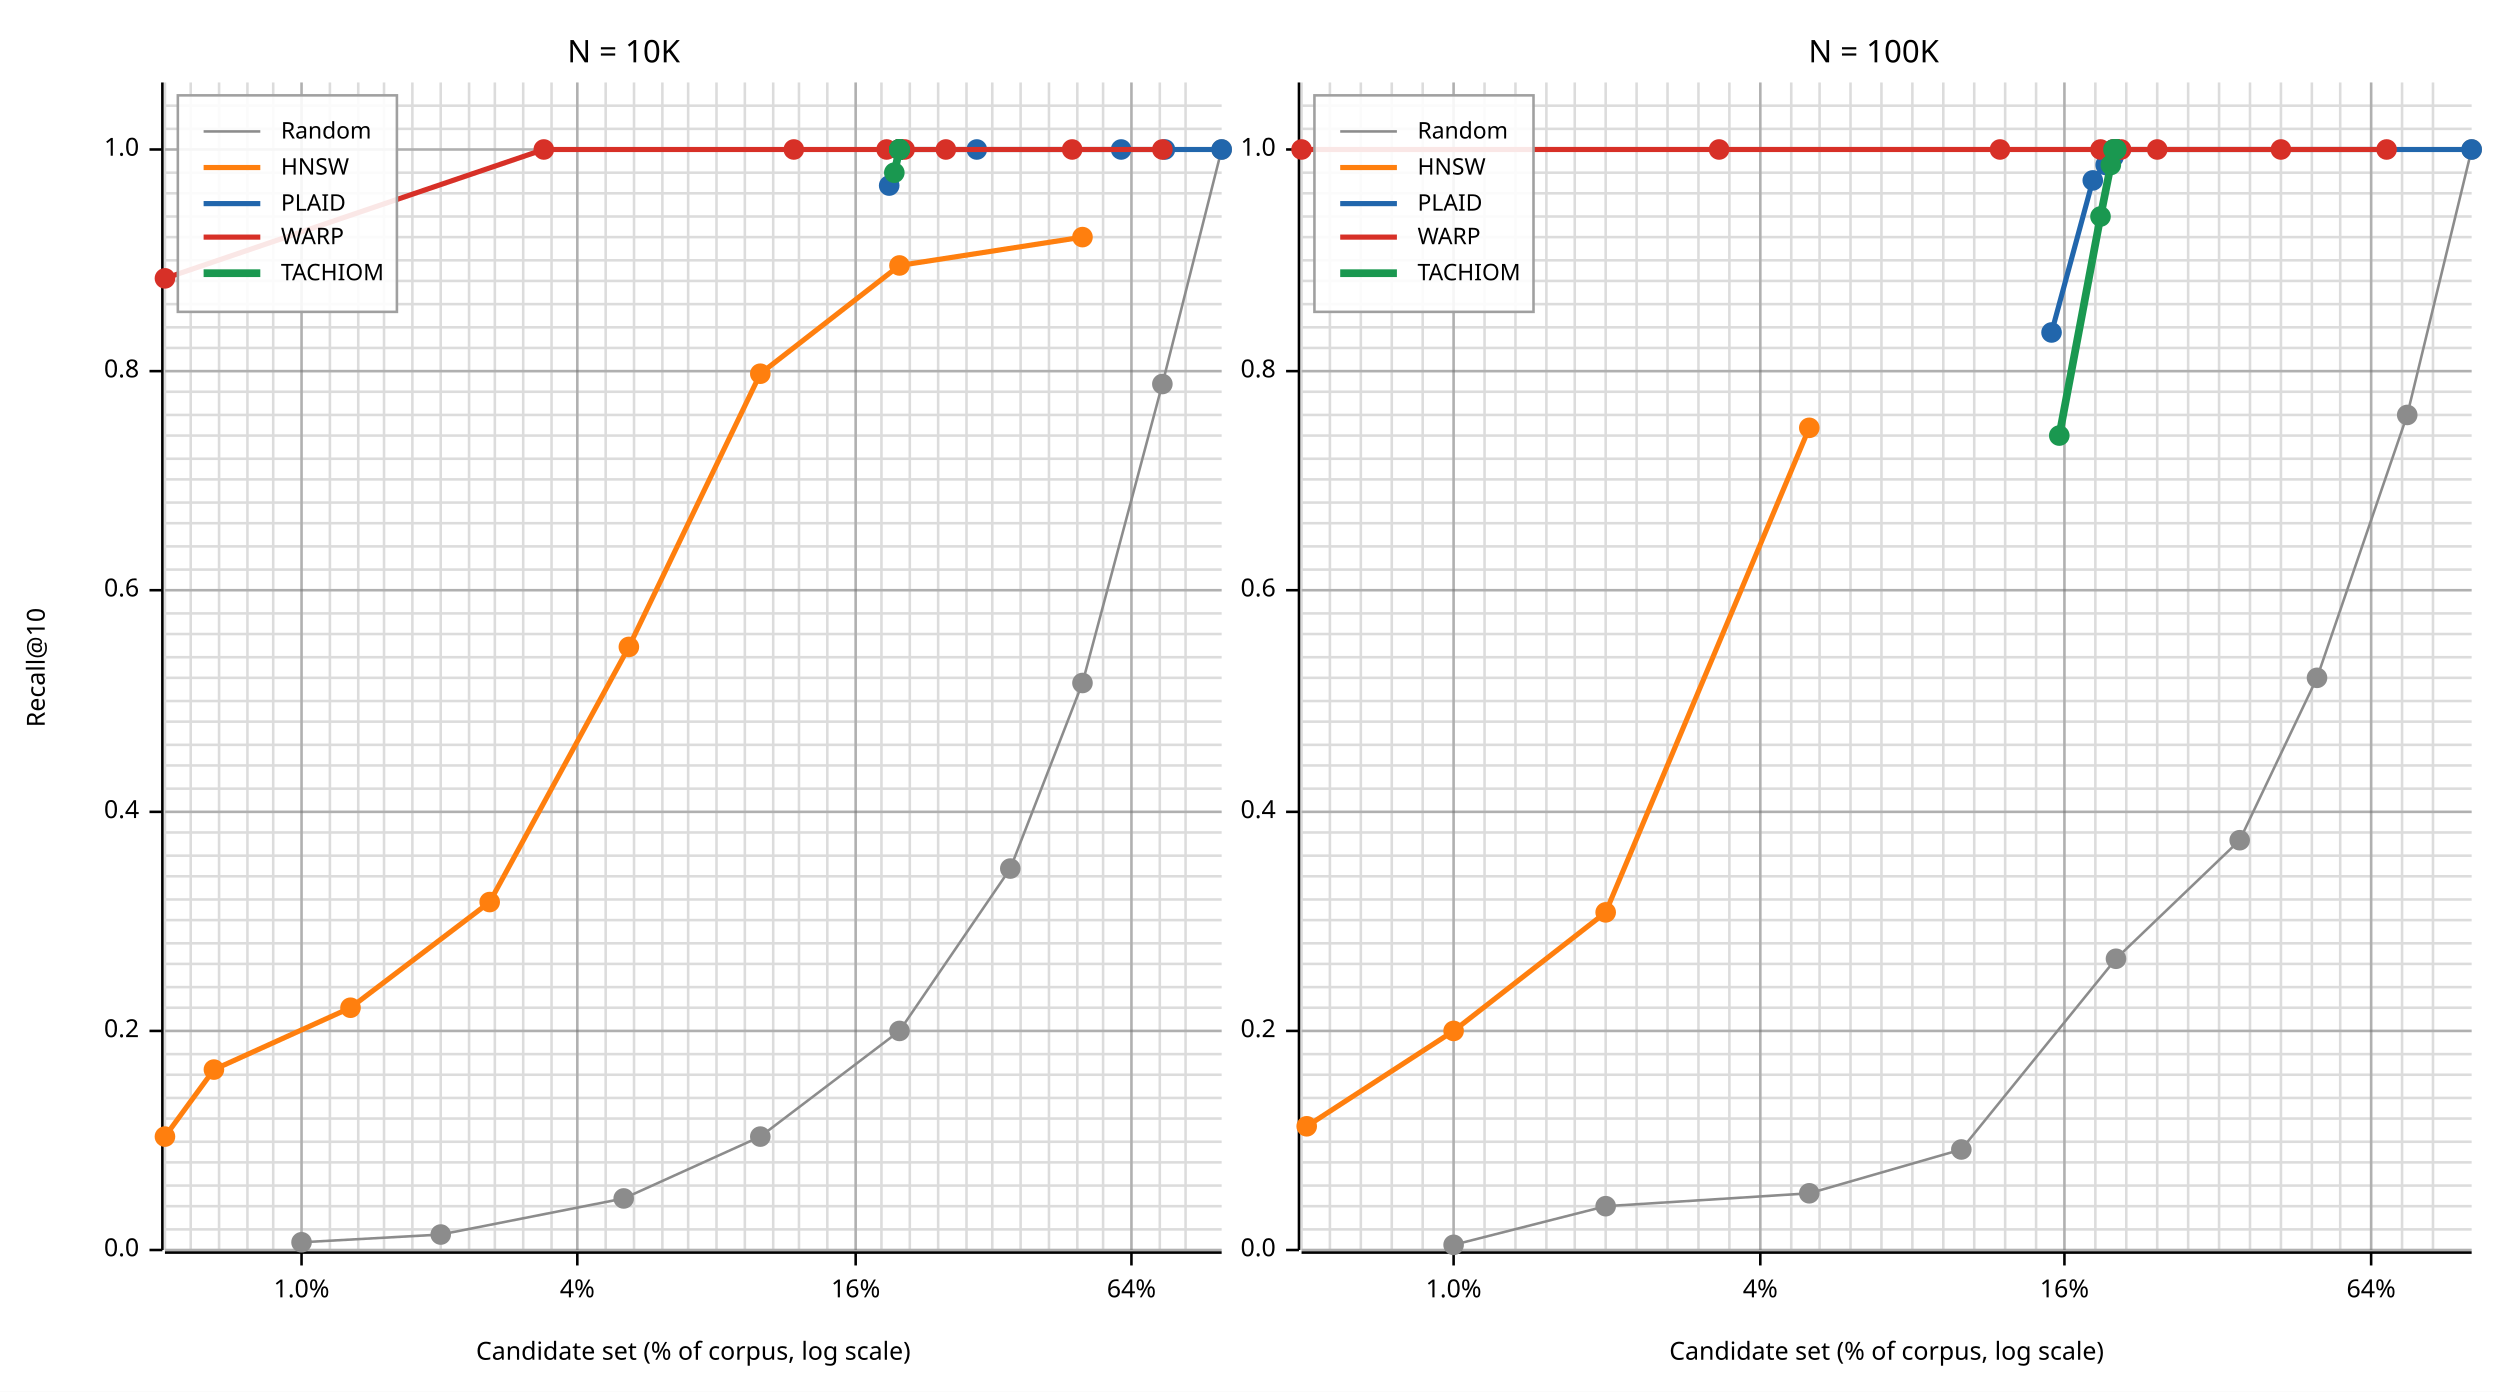
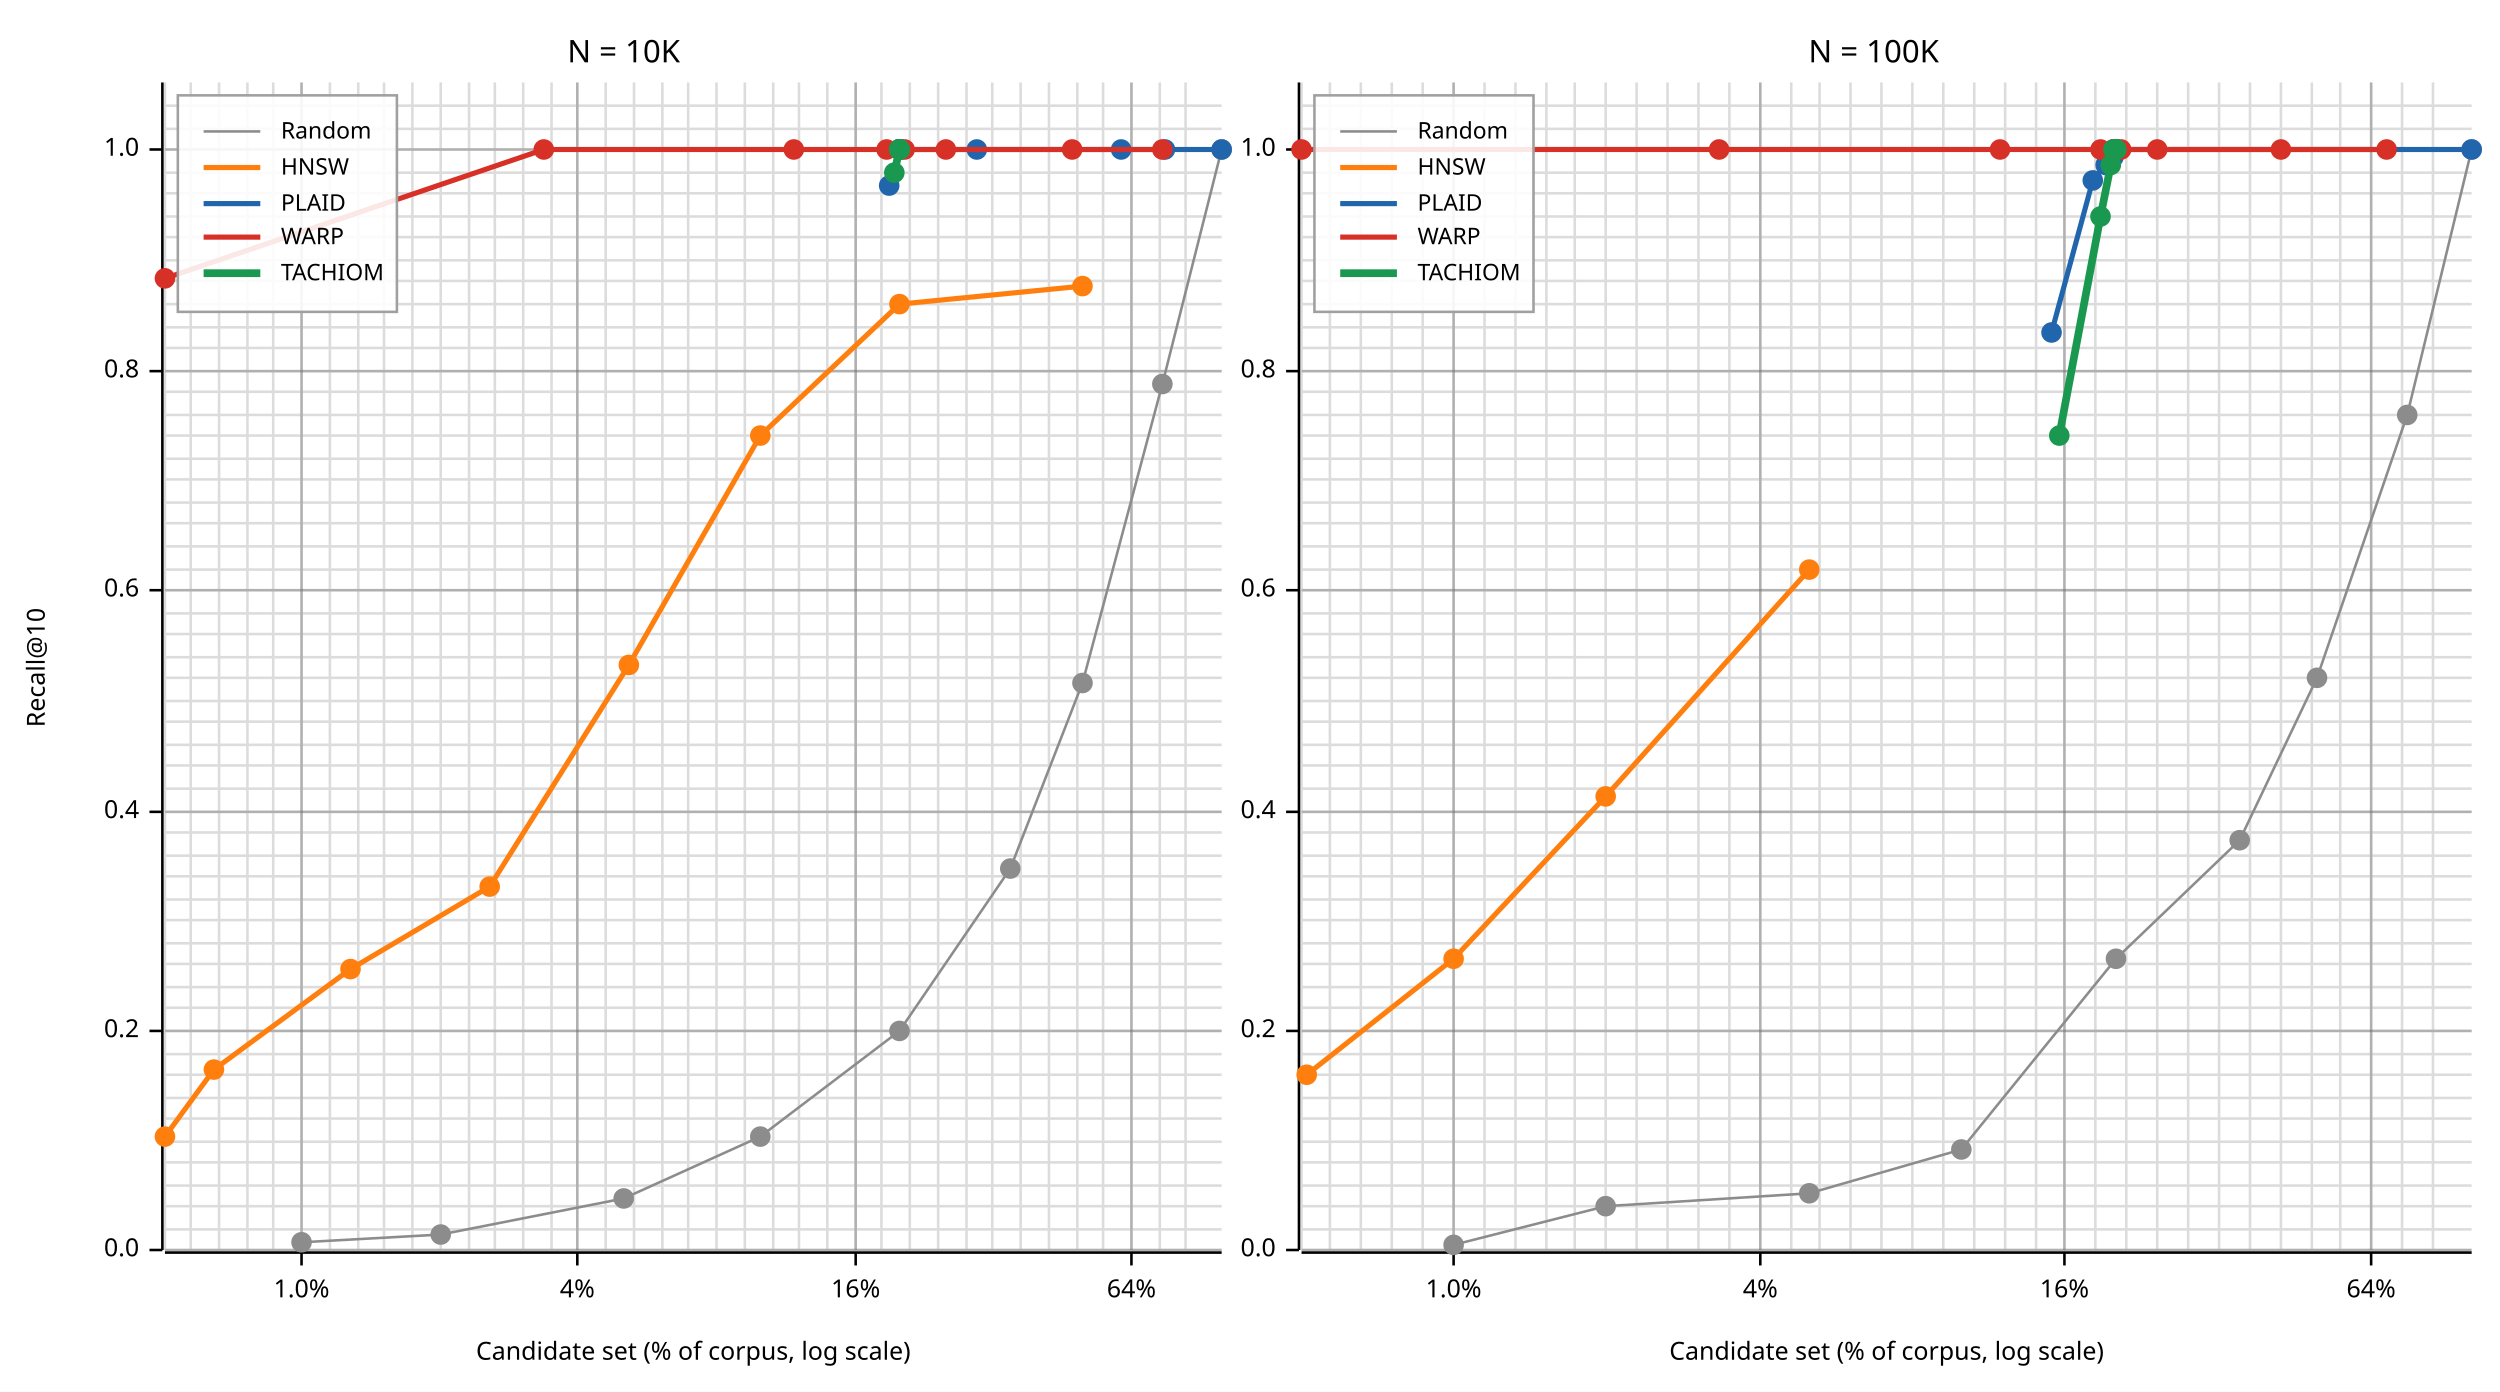
<svg xmlns="http://www.w3.org/2000/svg" width="970" height="540" viewBox="0 0 970 540">
  <rect x="0" y="0" width="970" height="540" opacity="1" fill="#FFFFFF" stroke="none" />
  <text x="242" y="15" dy="0.76em" text-anchor="middle" font-family="sans-serif" font-size="12.097" opacity="1" fill="#000000">
N = 10K
</text>
  <line opacity="1" stroke="#DCDCDC" stroke-width="1" x1="64" y1="485" x2="64" y2="32" />
  <line opacity="1" stroke="#DCDCDC" stroke-width="1" x1="74" y1="485" x2="74" y2="32" />
  <line opacity="1" stroke="#DCDCDC" stroke-width="1" x1="85" y1="485" x2="85" y2="32" />
  <line opacity="1" stroke="#DCDCDC" stroke-width="1" x1="96" y1="485" x2="96" y2="32" />
  <line opacity="1" stroke="#DCDCDC" stroke-width="1" x1="106" y1="485" x2="106" y2="32" />
  <line opacity="1" stroke="#DCDCDC" stroke-width="1" x1="117" y1="485" x2="117" y2="32" />
  <line opacity="1" stroke="#DCDCDC" stroke-width="1" x1="128" y1="485" x2="128" y2="32" />
  <line opacity="1" stroke="#DCDCDC" stroke-width="1" x1="139" y1="485" x2="139" y2="32" />
  <line opacity="1" stroke="#DCDCDC" stroke-width="1" x1="149" y1="485" x2="149" y2="32" />
  <line opacity="1" stroke="#DCDCDC" stroke-width="1" x1="160" y1="485" x2="160" y2="32" />
  <line opacity="1" stroke="#DCDCDC" stroke-width="1" x1="171" y1="485" x2="171" y2="32" />
  <line opacity="1" stroke="#DCDCDC" stroke-width="1" x1="182" y1="485" x2="182" y2="32" />
  <line opacity="1" stroke="#DCDCDC" stroke-width="1" x1="192" y1="485" x2="192" y2="32" />
  <line opacity="1" stroke="#DCDCDC" stroke-width="1" x1="203" y1="485" x2="203" y2="32" />
  <line opacity="1" stroke="#DCDCDC" stroke-width="1" x1="214" y1="485" x2="214" y2="32" />
  <line opacity="1" stroke="#DCDCDC" stroke-width="1" x1="224" y1="485" x2="224" y2="32" />
  <line opacity="1" stroke="#DCDCDC" stroke-width="1" x1="235" y1="485" x2="235" y2="32" />
  <line opacity="1" stroke="#DCDCDC" stroke-width="1" x1="246" y1="485" x2="246" y2="32" />
  <line opacity="1" stroke="#DCDCDC" stroke-width="1" x1="257" y1="485" x2="257" y2="32" />
  <line opacity="1" stroke="#DCDCDC" stroke-width="1" x1="267" y1="485" x2="267" y2="32" />
  <line opacity="1" stroke="#DCDCDC" stroke-width="1" x1="278" y1="485" x2="278" y2="32" />
  <line opacity="1" stroke="#DCDCDC" stroke-width="1" x1="289" y1="485" x2="289" y2="32" />
  <line opacity="1" stroke="#DCDCDC" stroke-width="1" x1="300" y1="485" x2="300" y2="32" />
  <line opacity="1" stroke="#DCDCDC" stroke-width="1" x1="310" y1="485" x2="310" y2="32" />
  <line opacity="1" stroke="#DCDCDC" stroke-width="1" x1="321" y1="485" x2="321" y2="32" />
  <line opacity="1" stroke="#DCDCDC" stroke-width="1" x1="332" y1="485" x2="332" y2="32" />
  <line opacity="1" stroke="#DCDCDC" stroke-width="1" x1="342" y1="485" x2="342" y2="32" />
  <line opacity="1" stroke="#DCDCDC" stroke-width="1" x1="353" y1="485" x2="353" y2="32" />
  <line opacity="1" stroke="#DCDCDC" stroke-width="1" x1="364" y1="485" x2="364" y2="32" />
  <line opacity="1" stroke="#DCDCDC" stroke-width="1" x1="375" y1="485" x2="375" y2="32" />
  <line opacity="1" stroke="#DCDCDC" stroke-width="1" x1="385" y1="485" x2="385" y2="32" />
  <line opacity="1" stroke="#DCDCDC" stroke-width="1" x1="396" y1="485" x2="396" y2="32" />
  <line opacity="1" stroke="#DCDCDC" stroke-width="1" x1="407" y1="485" x2="407" y2="32" />
  <line opacity="1" stroke="#DCDCDC" stroke-width="1" x1="418" y1="485" x2="418" y2="32" />
  <line opacity="1" stroke="#DCDCDC" stroke-width="1" x1="428" y1="485" x2="428" y2="32" />
  <line opacity="1" stroke="#DCDCDC" stroke-width="1" x1="439" y1="485" x2="439" y2="32" />
  <line opacity="1" stroke="#DCDCDC" stroke-width="1" x1="450" y1="485" x2="450" y2="32" />
  <line opacity="1" stroke="#DCDCDC" stroke-width="1" x1="460" y1="485" x2="460" y2="32" />
  <line opacity="1" stroke="#DCDCDC" stroke-width="1" x1="64" y1="485" x2="474" y2="485" />
  <line opacity="1" stroke="#DCDCDC" stroke-width="1" x1="64" y1="477" x2="474" y2="477" />
  <line opacity="1" stroke="#DCDCDC" stroke-width="1" x1="64" y1="468" x2="474" y2="468" />
  <line opacity="1" stroke="#DCDCDC" stroke-width="1" x1="64" y1="460" x2="474" y2="460" />
  <line opacity="1" stroke="#DCDCDC" stroke-width="1" x1="64" y1="451" x2="474" y2="451" />
  <line opacity="1" stroke="#DCDCDC" stroke-width="1" x1="64" y1="443" x2="474" y2="443" />
  <line opacity="1" stroke="#DCDCDC" stroke-width="1" x1="64" y1="434" x2="474" y2="434" />
  <line opacity="1" stroke="#DCDCDC" stroke-width="1" x1="64" y1="426" x2="474" y2="426" />
  <line opacity="1" stroke="#DCDCDC" stroke-width="1" x1="64" y1="417" x2="474" y2="417" />
  <line opacity="1" stroke="#DCDCDC" stroke-width="1" x1="64" y1="409" x2="474" y2="409" />
  <line opacity="1" stroke="#DCDCDC" stroke-width="1" x1="64" y1="400" x2="474" y2="400" />
  <line opacity="1" stroke="#DCDCDC" stroke-width="1" x1="64" y1="391" x2="474" y2="391" />
  <line opacity="1" stroke="#DCDCDC" stroke-width="1" x1="64" y1="383" x2="474" y2="383" />
  <line opacity="1" stroke="#DCDCDC" stroke-width="1" x1="64" y1="374" x2="474" y2="374" />
  <line opacity="1" stroke="#DCDCDC" stroke-width="1" x1="64" y1="366" x2="474" y2="366" />
  <line opacity="1" stroke="#DCDCDC" stroke-width="1" x1="64" y1="357" x2="474" y2="357" />
  <line opacity="1" stroke="#DCDCDC" stroke-width="1" x1="64" y1="349" x2="474" y2="349" />
  <line opacity="1" stroke="#DCDCDC" stroke-width="1" x1="64" y1="340" x2="474" y2="340" />
  <line opacity="1" stroke="#DCDCDC" stroke-width="1" x1="64" y1="332" x2="474" y2="332" />
  <line opacity="1" stroke="#DCDCDC" stroke-width="1" x1="64" y1="323" x2="474" y2="323" />
  <line opacity="1" stroke="#DCDCDC" stroke-width="1" x1="64" y1="315" x2="474" y2="315" />
  <line opacity="1" stroke="#DCDCDC" stroke-width="1" x1="64" y1="306" x2="474" y2="306" />
  <line opacity="1" stroke="#DCDCDC" stroke-width="1" x1="64" y1="297" x2="474" y2="297" />
  <line opacity="1" stroke="#DCDCDC" stroke-width="1" x1="64" y1="289" x2="474" y2="289" />
  <line opacity="1" stroke="#DCDCDC" stroke-width="1" x1="64" y1="280" x2="474" y2="280" />
  <line opacity="1" stroke="#DCDCDC" stroke-width="1" x1="64" y1="272" x2="474" y2="272" />
  <line opacity="1" stroke="#DCDCDC" stroke-width="1" x1="64" y1="263" x2="474" y2="263" />
  <line opacity="1" stroke="#DCDCDC" stroke-width="1" x1="64" y1="255" x2="474" y2="255" />
  <line opacity="1" stroke="#DCDCDC" stroke-width="1" x1="64" y1="246" x2="474" y2="246" />
  <line opacity="1" stroke="#DCDCDC" stroke-width="1" x1="64" y1="238" x2="474" y2="238" />
  <line opacity="1" stroke="#DCDCDC" stroke-width="1" x1="64" y1="229" x2="474" y2="229" />
  <line opacity="1" stroke="#DCDCDC" stroke-width="1" x1="64" y1="221" x2="474" y2="221" />
  <line opacity="1" stroke="#DCDCDC" stroke-width="1" x1="64" y1="212" x2="474" y2="212" />
  <line opacity="1" stroke="#DCDCDC" stroke-width="1" x1="64" y1="203" x2="474" y2="203" />
  <line opacity="1" stroke="#DCDCDC" stroke-width="1" x1="64" y1="195" x2="474" y2="195" />
  <line opacity="1" stroke="#DCDCDC" stroke-width="1" x1="64" y1="186" x2="474" y2="186" />
  <line opacity="1" stroke="#DCDCDC" stroke-width="1" x1="64" y1="178" x2="474" y2="178" />
  <line opacity="1" stroke="#DCDCDC" stroke-width="1" x1="64" y1="169" x2="474" y2="169" />
  <line opacity="1" stroke="#DCDCDC" stroke-width="1" x1="64" y1="161" x2="474" y2="161" />
  <line opacity="1" stroke="#DCDCDC" stroke-width="1" x1="64" y1="152" x2="474" y2="152" />
  <line opacity="1" stroke="#DCDCDC" stroke-width="1" x1="64" y1="144" x2="474" y2="144" />
  <line opacity="1" stroke="#DCDCDC" stroke-width="1" x1="64" y1="135" x2="474" y2="135" />
  <line opacity="1" stroke="#DCDCDC" stroke-width="1" x1="64" y1="127" x2="474" y2="127" />
  <line opacity="1" stroke="#DCDCDC" stroke-width="1" x1="64" y1="118" x2="474" y2="118" />
  <line opacity="1" stroke="#DCDCDC" stroke-width="1" x1="64" y1="109" x2="474" y2="109" />
  <line opacity="1" stroke="#DCDCDC" stroke-width="1" x1="64" y1="101" x2="474" y2="101" />
  <line opacity="1" stroke="#DCDCDC" stroke-width="1" x1="64" y1="92" x2="474" y2="92" />
  <line opacity="1" stroke="#DCDCDC" stroke-width="1" x1="64" y1="84" x2="474" y2="84" />
  <line opacity="1" stroke="#DCDCDC" stroke-width="1" x1="64" y1="75" x2="474" y2="75" />
  <line opacity="1" stroke="#DCDCDC" stroke-width="1" x1="64" y1="67" x2="474" y2="67" />
  <line opacity="1" stroke="#DCDCDC" stroke-width="1" x1="64" y1="58" x2="474" y2="58" />
  <line opacity="1" stroke="#DCDCDC" stroke-width="1" x1="64" y1="50" x2="474" y2="50" />
  <line opacity="1" stroke="#DCDCDC" stroke-width="1" x1="64" y1="41" x2="474" y2="41" />
  <text x="10" y="259" dy="0.76em" text-anchor="middle" font-family="sans-serif" font-size="9.677" opacity="1" fill="#000000" transform="rotate(270, 10, 259)">
Recall@10
</text>
  <text x="269" y="530" dy="-0.5ex" text-anchor="middle" font-family="sans-serif" font-size="9.677" opacity="1" fill="#000000">
Candidate set (% of corpus, log scale)
</text>
  <line opacity="0.2" stroke="#000000" stroke-width="1" x1="117" y1="485" x2="117" y2="32" />
  <line opacity="0.2" stroke="#000000" stroke-width="1" x1="224" y1="485" x2="224" y2="32" />
  <line opacity="0.2" stroke="#000000" stroke-width="1" x1="332" y1="485" x2="332" y2="32" />
  <line opacity="0.2" stroke="#000000" stroke-width="1" x1="439" y1="485" x2="439" y2="32" />
  <line opacity="0.2" stroke="#000000" stroke-width="1" x1="64" y1="485" x2="474" y2="485" />
  <line opacity="0.2" stroke="#000000" stroke-width="1" x1="64" y1="400" x2="474" y2="400" />
  <line opacity="0.2" stroke="#000000" stroke-width="1" x1="64" y1="315" x2="474" y2="315" />
  <line opacity="0.2" stroke="#000000" stroke-width="1" x1="64" y1="229" x2="474" y2="229" />
  <line opacity="0.2" stroke="#000000" stroke-width="1" x1="64" y1="144" x2="474" y2="144" />
  <line opacity="0.2" stroke="#000000" stroke-width="1" x1="64" y1="58" x2="474" y2="58" />
  <polyline fill="none" opacity="1" stroke="#000000" stroke-width="1" points="63,32 63,485 " />
  <text x="54" y="485" dy="0.5ex" text-anchor="end" font-family="sans-serif" font-size="9.677" opacity="1" fill="#000000">
0.0
</text>
  <polyline fill="none" opacity="1" stroke="#000000" stroke-width="1" points="58,485 63,485 " />
  <text x="54" y="400" dy="0.5ex" text-anchor="end" font-family="sans-serif" font-size="9.677" opacity="1" fill="#000000">
0.2
</text>
  <polyline fill="none" opacity="1" stroke="#000000" stroke-width="1" points="58,400 63,400 " />
  <text x="54" y="315" dy="0.5ex" text-anchor="end" font-family="sans-serif" font-size="9.677" opacity="1" fill="#000000">
0.4
</text>
  <polyline fill="none" opacity="1" stroke="#000000" stroke-width="1" points="58,315 63,315 " />
  <text x="54" y="229" dy="0.5ex" text-anchor="end" font-family="sans-serif" font-size="9.677" opacity="1" fill="#000000">
0.6
</text>
  <polyline fill="none" opacity="1" stroke="#000000" stroke-width="1" points="58,229 63,229 " />
  <text x="54" y="144" dy="0.5ex" text-anchor="end" font-family="sans-serif" font-size="9.677" opacity="1" fill="#000000">
0.8
</text>
  <polyline fill="none" opacity="1" stroke="#000000" stroke-width="1" points="58,144 63,144 " />
  <text x="54" y="58" dy="0.5ex" text-anchor="end" font-family="sans-serif" font-size="9.677" opacity="1" fill="#000000">
1.0
</text>
  <polyline fill="none" opacity="1" stroke="#000000" stroke-width="1" points="58,58 63,58 " />
  <polyline fill="none" opacity="1" stroke="#000000" stroke-width="1" points="64,486 474,486 " />
  <text x="117" y="496" dy="0.76em" text-anchor="middle" font-family="sans-serif" font-size="9.677" opacity="1" fill="#000000">
1.0%
</text>
  <polyline fill="none" opacity="1" stroke="#000000" stroke-width="1" points="117,486 117,491 " />
  <text x="224" y="496" dy="0.76em" text-anchor="middle" font-family="sans-serif" font-size="9.677" opacity="1" fill="#000000">
4%
</text>
  <polyline fill="none" opacity="1" stroke="#000000" stroke-width="1" points="224,486 224,491 " />
  <text x="332" y="496" dy="0.76em" text-anchor="middle" font-family="sans-serif" font-size="9.677" opacity="1" fill="#000000">
16%
</text>
  <polyline fill="none" opacity="1" stroke="#000000" stroke-width="1" points="332,486 332,491 " />
  <text x="439" y="496" dy="0.76em" text-anchor="middle" font-family="sans-serif" font-size="9.677" opacity="1" fill="#000000">
64%
</text>
  <polyline fill="none" opacity="1" stroke="#000000" stroke-width="1" points="439,486 439,491 " />
  <polyline fill="none" opacity="1" stroke="#8C8C8C" stroke-width="1" points="117,482 171,479 242,465 295,441 349,400 392,337 420,265 451,149 474,58 " />
  <circle cx="117" cy="482" r="4" opacity="1" fill="#8C8C8C" stroke="none" stroke-width="1" />
  <circle cx="171" cy="479" r="4" opacity="1" fill="#8C8C8C" stroke="none" stroke-width="1" />
  <circle cx="242" cy="465" r="4" opacity="1" fill="#8C8C8C" stroke="none" stroke-width="1" />
  <circle cx="295" cy="441" r="4" opacity="1" fill="#8C8C8C" stroke="none" stroke-width="1" />
  <circle cx="349" cy="400" r="4" opacity="1" fill="#8C8C8C" stroke="none" stroke-width="1" />
  <circle cx="392" cy="337" r="4" opacity="1" fill="#8C8C8C" stroke="none" stroke-width="1" />
  <circle cx="420" cy="265" r="4" opacity="1" fill="#8C8C8C" stroke="none" stroke-width="1" />
  <circle cx="451" cy="149" r="4" opacity="1" fill="#8C8C8C" stroke="none" stroke-width="1" />
  <circle cx="474" cy="58" r="4" opacity="1" fill="#8C8C8C" stroke="none" stroke-width="1" />
-   <polyline fill="none" opacity="1" stroke="#FF7F0E" stroke-width="2" points="64,441 83,415 136,391 190,350 244,251 295,145 349,103 420,92 " />
+   <polyline fill="none" opacity="1" stroke="#FF7F0E" stroke-width="2" points="64,441 83,415 136,376 190,344 244,258 295,169 349,118 420,111 " />
  <circle cx="64" cy="441" r="4" opacity="1" fill="#FF7F0E" stroke="none" stroke-width="1" />
  <circle cx="83" cy="415" r="4" opacity="1" fill="#FF7F0E" stroke="none" stroke-width="1" />
-   <circle cx="136" cy="391" r="4" opacity="1" fill="#FF7F0E" stroke="none" stroke-width="1" />
-   <circle cx="190" cy="350" r="4" opacity="1" fill="#FF7F0E" stroke="none" stroke-width="1" />
-   <circle cx="244" cy="251" r="4" opacity="1" fill="#FF7F0E" stroke="none" stroke-width="1" />
-   <circle cx="295" cy="145" r="4" opacity="1" fill="#FF7F0E" stroke="none" stroke-width="1" />
-   <circle cx="349" cy="103" r="4" opacity="1" fill="#FF7F0E" stroke="none" stroke-width="1" />
-   <circle cx="420" cy="92" r="4" opacity="1" fill="#FF7F0E" stroke="none" stroke-width="1" />
+   <circle cx="136" cy="376" r="4" opacity="1" fill="#FF7F0E" stroke="none" stroke-width="1" />
+   <circle cx="190" cy="344" r="4" opacity="1" fill="#FF7F0E" stroke="none" stroke-width="1" />
+   <circle cx="244" cy="258" r="4" opacity="1" fill="#FF7F0E" stroke="none" stroke-width="1" />
+   <circle cx="295" cy="169" r="4" opacity="1" fill="#FF7F0E" stroke="none" stroke-width="1" />
+   <circle cx="349" cy="118" r="4" opacity="1" fill="#FF7F0E" stroke="none" stroke-width="1" />
+   <circle cx="420" cy="111" r="4" opacity="1" fill="#FF7F0E" stroke="none" stroke-width="1" />
  <polyline fill="none" opacity="1" stroke="#2166AC" stroke-width="2" points="345,72 349,58 349,58 349,58 349,58 379,58 435,58 452,58 474,58 " />
  <circle cx="345" cy="72" r="4" opacity="1" fill="#2166AC" stroke="none" stroke-width="1" />
  <circle cx="349" cy="58" r="4" opacity="1" fill="#2166AC" stroke="none" stroke-width="1" />
  <circle cx="349" cy="58" r="4" opacity="1" fill="#2166AC" stroke="none" stroke-width="1" />
  <circle cx="349" cy="58" r="4" opacity="1" fill="#2166AC" stroke="none" stroke-width="1" />
  <circle cx="349" cy="58" r="4" opacity="1" fill="#2166AC" stroke="none" stroke-width="1" />
  <circle cx="379" cy="58" r="4" opacity="1" fill="#2166AC" stroke="none" stroke-width="1" />
  <circle cx="435" cy="58" r="4" opacity="1" fill="#2166AC" stroke="none" stroke-width="1" />
  <circle cx="452" cy="58" r="4" opacity="1" fill="#2166AC" stroke="none" stroke-width="1" />
  <circle cx="474" cy="58" r="4" opacity="1" fill="#2166AC" stroke="none" stroke-width="1" />
  <polyline fill="none" opacity="1" stroke="#D73027" stroke-width="2" points="64,108 211,58 308,58 344,58 349,58 349,58 349,58 349,58 349,58 349,58 349,58 349,58 349,58 351,58 367,58 416,58 451,58 " />
  <circle cx="64" cy="108" r="4" opacity="1" fill="#D73027" stroke="none" stroke-width="1" />
  <circle cx="211" cy="58" r="4" opacity="1" fill="#D73027" stroke="none" stroke-width="1" />
  <circle cx="308" cy="58" r="4" opacity="1" fill="#D73027" stroke="none" stroke-width="1" />
  <circle cx="344" cy="58" r="4" opacity="1" fill="#D73027" stroke="none" stroke-width="1" />
  <circle cx="349" cy="58" r="4" opacity="1" fill="#D73027" stroke="none" stroke-width="1" />
  <circle cx="349" cy="58" r="4" opacity="1" fill="#D73027" stroke="none" stroke-width="1" />
  <circle cx="349" cy="58" r="4" opacity="1" fill="#D73027" stroke="none" stroke-width="1" />
  <circle cx="349" cy="58" r="4" opacity="1" fill="#D73027" stroke="none" stroke-width="1" />
  <circle cx="349" cy="58" r="4" opacity="1" fill="#D73027" stroke="none" stroke-width="1" />
  <circle cx="349" cy="58" r="4" opacity="1" fill="#D73027" stroke="none" stroke-width="1" />
  <circle cx="349" cy="58" r="4" opacity="1" fill="#D73027" stroke="none" stroke-width="1" />
  <circle cx="349" cy="58" r="4" opacity="1" fill="#D73027" stroke="none" stroke-width="1" />
  <circle cx="349" cy="58" r="4" opacity="1" fill="#D73027" stroke="none" stroke-width="1" />
  <circle cx="351" cy="58" r="4" opacity="1" fill="#D73027" stroke="none" stroke-width="1" />
  <circle cx="367" cy="58" r="4" opacity="1" fill="#D73027" stroke="none" stroke-width="1" />
  <circle cx="416" cy="58" r="4" opacity="1" fill="#D73027" stroke="none" stroke-width="1" />
  <circle cx="451" cy="58" r="4" opacity="1" fill="#D73027" stroke="none" stroke-width="1" />
  <polyline fill="none" opacity="1" stroke="#1A9850" stroke-width="3" points="347,67 349,58 349,58 349,58 349,58 349,58 349,58 349,58 " />
  <circle cx="347" cy="67" r="4" opacity="1" fill="#1A9850" stroke="none" stroke-width="1" />
  <circle cx="349" cy="58" r="4" opacity="1" fill="#1A9850" stroke="none" stroke-width="1" />
  <circle cx="349" cy="58" r="4" opacity="1" fill="#1A9850" stroke="none" stroke-width="1" />
  <circle cx="349" cy="58" r="4" opacity="1" fill="#1A9850" stroke="none" stroke-width="1" />
  <circle cx="349" cy="58" r="4" opacity="1" fill="#1A9850" stroke="none" stroke-width="1" />
  <circle cx="349" cy="58" r="4" opacity="1" fill="#1A9850" stroke="none" stroke-width="1" />
  <circle cx="349" cy="58" r="4" opacity="1" fill="#1A9850" stroke="none" stroke-width="1" />
  <circle cx="349" cy="58" r="4" opacity="1" fill="#1A9850" stroke="none" stroke-width="1" />
  <rect x="69" y="37" width="85" height="84" opacity="0.88" fill="#FFFFFF" stroke="none" />
  <rect x="69" y="37" width="85" height="84" opacity="1" fill="none" stroke="#A0A0A0" />
  <text x="109" y="47" dy="0.76em" text-anchor="start" font-family="sans-serif" font-size="8.871" opacity="1" fill="#000000">
Random
</text>
  <text x="109" y="61" dy="0.76em" text-anchor="start" font-family="sans-serif" font-size="8.871" opacity="1" fill="#000000">
HNSW
</text>
  <text x="109" y="75" dy="0.76em" text-anchor="start" font-family="sans-serif" font-size="8.871" opacity="1" fill="#000000">
PLAID
</text>
  <text x="109" y="88" dy="0.76em" text-anchor="start" font-family="sans-serif" font-size="8.871" opacity="1" fill="#000000">
WARP
</text>
  <text x="109" y="102" dy="0.76em" text-anchor="start" font-family="sans-serif" font-size="8.871" opacity="1" fill="#000000">
TACHIOM
</text>
  <polyline fill="none" opacity="1" stroke="#8C8C8C" stroke-width="1" points="79,51 101,51 " />
  <polyline fill="none" opacity="1" stroke="#FF7F0E" stroke-width="2" points="79,65 101,65 " />
  <polyline fill="none" opacity="1" stroke="#2166AC" stroke-width="2" points="79,79 101,79 " />
  <polyline fill="none" opacity="1" stroke="#D73027" stroke-width="2" points="79,92 101,92 " />
  <polyline fill="none" opacity="1" stroke="#1A9850" stroke-width="3" points="79,106 101,106 " />
  <text x="727" y="15" dy="0.76em" text-anchor="middle" font-family="sans-serif" font-size="12.097" opacity="1" fill="#000000">
N = 100K
</text>
  <line opacity="1" stroke="#DCDCDC" stroke-width="1" x1="505" y1="485" x2="505" y2="32" />
  <line opacity="1" stroke="#DCDCDC" stroke-width="1" x1="516" y1="485" x2="516" y2="32" />
  <line opacity="1" stroke="#DCDCDC" stroke-width="1" x1="528" y1="485" x2="528" y2="32" />
  <line opacity="1" stroke="#DCDCDC" stroke-width="1" x1="540" y1="485" x2="540" y2="32" />
  <line opacity="1" stroke="#DCDCDC" stroke-width="1" x1="552" y1="485" x2="552" y2="32" />
  <line opacity="1" stroke="#DCDCDC" stroke-width="1" x1="564" y1="485" x2="564" y2="32" />
  <line opacity="1" stroke="#DCDCDC" stroke-width="1" x1="576" y1="485" x2="576" y2="32" />
  <line opacity="1" stroke="#DCDCDC" stroke-width="1" x1="588" y1="485" x2="588" y2="32" />
  <line opacity="1" stroke="#DCDCDC" stroke-width="1" x1="600" y1="485" x2="600" y2="32" />
  <line opacity="1" stroke="#DCDCDC" stroke-width="1" x1="611" y1="485" x2="611" y2="32" />
  <line opacity="1" stroke="#DCDCDC" stroke-width="1" x1="623" y1="485" x2="623" y2="32" />
  <line opacity="1" stroke="#DCDCDC" stroke-width="1" x1="635" y1="485" x2="635" y2="32" />
  <line opacity="1" stroke="#DCDCDC" stroke-width="1" x1="647" y1="485" x2="647" y2="32" />
  <line opacity="1" stroke="#DCDCDC" stroke-width="1" x1="659" y1="485" x2="659" y2="32" />
  <line opacity="1" stroke="#DCDCDC" stroke-width="1" x1="671" y1="485" x2="671" y2="32" />
  <line opacity="1" stroke="#DCDCDC" stroke-width="1" x1="683" y1="485" x2="683" y2="32" />
  <line opacity="1" stroke="#DCDCDC" stroke-width="1" x1="695" y1="485" x2="695" y2="32" />
  <line opacity="1" stroke="#DCDCDC" stroke-width="1" x1="706" y1="485" x2="706" y2="32" />
  <line opacity="1" stroke="#DCDCDC" stroke-width="1" x1="718" y1="485" x2="718" y2="32" />
  <line opacity="1" stroke="#DCDCDC" stroke-width="1" x1="730" y1="485" x2="730" y2="32" />
  <line opacity="1" stroke="#DCDCDC" stroke-width="1" x1="742" y1="485" x2="742" y2="32" />
  <line opacity="1" stroke="#DCDCDC" stroke-width="1" x1="754" y1="485" x2="754" y2="32" />
  <line opacity="1" stroke="#DCDCDC" stroke-width="1" x1="766" y1="485" x2="766" y2="32" />
  <line opacity="1" stroke="#DCDCDC" stroke-width="1" x1="778" y1="485" x2="778" y2="32" />
  <line opacity="1" stroke="#DCDCDC" stroke-width="1" x1="790" y1="485" x2="790" y2="32" />
  <line opacity="1" stroke="#DCDCDC" stroke-width="1" x1="801" y1="485" x2="801" y2="32" />
  <line opacity="1" stroke="#DCDCDC" stroke-width="1" x1="813" y1="485" x2="813" y2="32" />
  <line opacity="1" stroke="#DCDCDC" stroke-width="1" x1="825" y1="485" x2="825" y2="32" />
  <line opacity="1" stroke="#DCDCDC" stroke-width="1" x1="837" y1="485" x2="837" y2="32" />
  <line opacity="1" stroke="#DCDCDC" stroke-width="1" x1="849" y1="485" x2="849" y2="32" />
  <line opacity="1" stroke="#DCDCDC" stroke-width="1" x1="861" y1="485" x2="861" y2="32" />
  <line opacity="1" stroke="#DCDCDC" stroke-width="1" x1="873" y1="485" x2="873" y2="32" />
  <line opacity="1" stroke="#DCDCDC" stroke-width="1" x1="885" y1="485" x2="885" y2="32" />
  <line opacity="1" stroke="#DCDCDC" stroke-width="1" x1="897" y1="485" x2="897" y2="32" />
  <line opacity="1" stroke="#DCDCDC" stroke-width="1" x1="908" y1="485" x2="908" y2="32" />
  <line opacity="1" stroke="#DCDCDC" stroke-width="1" x1="920" y1="485" x2="920" y2="32" />
  <line opacity="1" stroke="#DCDCDC" stroke-width="1" x1="932" y1="485" x2="932" y2="32" />
  <line opacity="1" stroke="#DCDCDC" stroke-width="1" x1="944" y1="485" x2="944" y2="32" />
  <line opacity="1" stroke="#DCDCDC" stroke-width="1" x1="505" y1="485" x2="959" y2="485" />
  <line opacity="1" stroke="#DCDCDC" stroke-width="1" x1="505" y1="477" x2="959" y2="477" />
  <line opacity="1" stroke="#DCDCDC" stroke-width="1" x1="505" y1="468" x2="959" y2="468" />
  <line opacity="1" stroke="#DCDCDC" stroke-width="1" x1="505" y1="460" x2="959" y2="460" />
  <line opacity="1" stroke="#DCDCDC" stroke-width="1" x1="505" y1="451" x2="959" y2="451" />
  <line opacity="1" stroke="#DCDCDC" stroke-width="1" x1="505" y1="443" x2="959" y2="443" />
  <line opacity="1" stroke="#DCDCDC" stroke-width="1" x1="505" y1="434" x2="959" y2="434" />
  <line opacity="1" stroke="#DCDCDC" stroke-width="1" x1="505" y1="426" x2="959" y2="426" />
  <line opacity="1" stroke="#DCDCDC" stroke-width="1" x1="505" y1="417" x2="959" y2="417" />
  <line opacity="1" stroke="#DCDCDC" stroke-width="1" x1="505" y1="409" x2="959" y2="409" />
  <line opacity="1" stroke="#DCDCDC" stroke-width="1" x1="505" y1="400" x2="959" y2="400" />
  <line opacity="1" stroke="#DCDCDC" stroke-width="1" x1="505" y1="391" x2="959" y2="391" />
  <line opacity="1" stroke="#DCDCDC" stroke-width="1" x1="505" y1="383" x2="959" y2="383" />
  <line opacity="1" stroke="#DCDCDC" stroke-width="1" x1="505" y1="374" x2="959" y2="374" />
  <line opacity="1" stroke="#DCDCDC" stroke-width="1" x1="505" y1="366" x2="959" y2="366" />
  <line opacity="1" stroke="#DCDCDC" stroke-width="1" x1="505" y1="357" x2="959" y2="357" />
  <line opacity="1" stroke="#DCDCDC" stroke-width="1" x1="505" y1="349" x2="959" y2="349" />
  <line opacity="1" stroke="#DCDCDC" stroke-width="1" x1="505" y1="340" x2="959" y2="340" />
  <line opacity="1" stroke="#DCDCDC" stroke-width="1" x1="505" y1="332" x2="959" y2="332" />
  <line opacity="1" stroke="#DCDCDC" stroke-width="1" x1="505" y1="323" x2="959" y2="323" />
  <line opacity="1" stroke="#DCDCDC" stroke-width="1" x1="505" y1="315" x2="959" y2="315" />
  <line opacity="1" stroke="#DCDCDC" stroke-width="1" x1="505" y1="306" x2="959" y2="306" />
  <line opacity="1" stroke="#DCDCDC" stroke-width="1" x1="505" y1="297" x2="959" y2="297" />
  <line opacity="1" stroke="#DCDCDC" stroke-width="1" x1="505" y1="289" x2="959" y2="289" />
  <line opacity="1" stroke="#DCDCDC" stroke-width="1" x1="505" y1="280" x2="959" y2="280" />
  <line opacity="1" stroke="#DCDCDC" stroke-width="1" x1="505" y1="272" x2="959" y2="272" />
  <line opacity="1" stroke="#DCDCDC" stroke-width="1" x1="505" y1="263" x2="959" y2="263" />
  <line opacity="1" stroke="#DCDCDC" stroke-width="1" x1="505" y1="255" x2="959" y2="255" />
  <line opacity="1" stroke="#DCDCDC" stroke-width="1" x1="505" y1="246" x2="959" y2="246" />
  <line opacity="1" stroke="#DCDCDC" stroke-width="1" x1="505" y1="238" x2="959" y2="238" />
  <line opacity="1" stroke="#DCDCDC" stroke-width="1" x1="505" y1="229" x2="959" y2="229" />
  <line opacity="1" stroke="#DCDCDC" stroke-width="1" x1="505" y1="221" x2="959" y2="221" />
  <line opacity="1" stroke="#DCDCDC" stroke-width="1" x1="505" y1="212" x2="959" y2="212" />
  <line opacity="1" stroke="#DCDCDC" stroke-width="1" x1="505" y1="203" x2="959" y2="203" />
  <line opacity="1" stroke="#DCDCDC" stroke-width="1" x1="505" y1="195" x2="959" y2="195" />
  <line opacity="1" stroke="#DCDCDC" stroke-width="1" x1="505" y1="186" x2="959" y2="186" />
  <line opacity="1" stroke="#DCDCDC" stroke-width="1" x1="505" y1="178" x2="959" y2="178" />
  <line opacity="1" stroke="#DCDCDC" stroke-width="1" x1="505" y1="169" x2="959" y2="169" />
  <line opacity="1" stroke="#DCDCDC" stroke-width="1" x1="505" y1="161" x2="959" y2="161" />
  <line opacity="1" stroke="#DCDCDC" stroke-width="1" x1="505" y1="152" x2="959" y2="152" />
  <line opacity="1" stroke="#DCDCDC" stroke-width="1" x1="505" y1="144" x2="959" y2="144" />
  <line opacity="1" stroke="#DCDCDC" stroke-width="1" x1="505" y1="135" x2="959" y2="135" />
  <line opacity="1" stroke="#DCDCDC" stroke-width="1" x1="505" y1="127" x2="959" y2="127" />
  <line opacity="1" stroke="#DCDCDC" stroke-width="1" x1="505" y1="118" x2="959" y2="118" />
  <line opacity="1" stroke="#DCDCDC" stroke-width="1" x1="505" y1="109" x2="959" y2="109" />
  <line opacity="1" stroke="#DCDCDC" stroke-width="1" x1="505" y1="101" x2="959" y2="101" />
  <line opacity="1" stroke="#DCDCDC" stroke-width="1" x1="505" y1="92" x2="959" y2="92" />
  <line opacity="1" stroke="#DCDCDC" stroke-width="1" x1="505" y1="84" x2="959" y2="84" />
  <line opacity="1" stroke="#DCDCDC" stroke-width="1" x1="505" y1="75" x2="959" y2="75" />
  <line opacity="1" stroke="#DCDCDC" stroke-width="1" x1="505" y1="67" x2="959" y2="67" />
  <line opacity="1" stroke="#DCDCDC" stroke-width="1" x1="505" y1="58" x2="959" y2="58" />
  <line opacity="1" stroke="#DCDCDC" stroke-width="1" x1="505" y1="50" x2="959" y2="50" />
  <line opacity="1" stroke="#DCDCDC" stroke-width="1" x1="505" y1="41" x2="959" y2="41" />
  <text x="495" y="259" dy="0.76em" text-anchor="middle" font-family="sans-serif" font-size="9.677" opacity="1" fill="#000000" transform="rotate(270, 495, 259)">

</text>
  <text x="732" y="530" dy="-0.5ex" text-anchor="middle" font-family="sans-serif" font-size="9.677" opacity="1" fill="#000000">
Candidate set (% of corpus, log scale)
</text>
  <line opacity="0.2" stroke="#000000" stroke-width="1" x1="564" y1="485" x2="564" y2="32" />
  <line opacity="0.2" stroke="#000000" stroke-width="1" x1="683" y1="485" x2="683" y2="32" />
  <line opacity="0.2" stroke="#000000" stroke-width="1" x1="801" y1="485" x2="801" y2="32" />
  <line opacity="0.2" stroke="#000000" stroke-width="1" x1="920" y1="485" x2="920" y2="32" />
  <line opacity="0.2" stroke="#000000" stroke-width="1" x1="505" y1="485" x2="959" y2="485" />
  <line opacity="0.2" stroke="#000000" stroke-width="1" x1="505" y1="400" x2="959" y2="400" />
  <line opacity="0.2" stroke="#000000" stroke-width="1" x1="505" y1="315" x2="959" y2="315" />
  <line opacity="0.2" stroke="#000000" stroke-width="1" x1="505" y1="229" x2="959" y2="229" />
  <line opacity="0.2" stroke="#000000" stroke-width="1" x1="505" y1="144" x2="959" y2="144" />
  <line opacity="0.2" stroke="#000000" stroke-width="1" x1="505" y1="58" x2="959" y2="58" />
  <polyline fill="none" opacity="1" stroke="#000000" stroke-width="1" points="504,32 504,485 " />
  <text x="495" y="485" dy="0.5ex" text-anchor="end" font-family="sans-serif" font-size="9.677" opacity="1" fill="#000000">
0.0
</text>
  <polyline fill="none" opacity="1" stroke="#000000" stroke-width="1" points="499,485 504,485 " />
  <text x="495" y="400" dy="0.5ex" text-anchor="end" font-family="sans-serif" font-size="9.677" opacity="1" fill="#000000">
0.2
</text>
  <polyline fill="none" opacity="1" stroke="#000000" stroke-width="1" points="499,400 504,400 " />
  <text x="495" y="315" dy="0.5ex" text-anchor="end" font-family="sans-serif" font-size="9.677" opacity="1" fill="#000000">
0.4
</text>
  <polyline fill="none" opacity="1" stroke="#000000" stroke-width="1" points="499,315 504,315 " />
  <text x="495" y="229" dy="0.5ex" text-anchor="end" font-family="sans-serif" font-size="9.677" opacity="1" fill="#000000">
0.6
</text>
  <polyline fill="none" opacity="1" stroke="#000000" stroke-width="1" points="499,229 504,229 " />
  <text x="495" y="144" dy="0.5ex" text-anchor="end" font-family="sans-serif" font-size="9.677" opacity="1" fill="#000000">
0.8
</text>
  <polyline fill="none" opacity="1" stroke="#000000" stroke-width="1" points="499,144 504,144 " />
  <text x="495" y="58" dy="0.5ex" text-anchor="end" font-family="sans-serif" font-size="9.677" opacity="1" fill="#000000">
1.0
</text>
  <polyline fill="none" opacity="1" stroke="#000000" stroke-width="1" points="499,58 504,58 " />
  <polyline fill="none" opacity="1" stroke="#000000" stroke-width="1" points="505,486 959,486 " />
  <text x="564" y="496" dy="0.76em" text-anchor="middle" font-family="sans-serif" font-size="9.677" opacity="1" fill="#000000">
1.0%
</text>
  <polyline fill="none" opacity="1" stroke="#000000" stroke-width="1" points="564,486 564,491 " />
  <text x="683" y="496" dy="0.76em" text-anchor="middle" font-family="sans-serif" font-size="9.677" opacity="1" fill="#000000">
4%
</text>
  <polyline fill="none" opacity="1" stroke="#000000" stroke-width="1" points="683,486 683,491 " />
  <text x="801" y="496" dy="0.76em" text-anchor="middle" font-family="sans-serif" font-size="9.677" opacity="1" fill="#000000">
16%
</text>
  <polyline fill="none" opacity="1" stroke="#000000" stroke-width="1" points="801,486 801,491 " />
  <text x="920" y="496" dy="0.76em" text-anchor="middle" font-family="sans-serif" font-size="9.677" opacity="1" fill="#000000">
64%
</text>
  <polyline fill="none" opacity="1" stroke="#000000" stroke-width="1" points="920,486 920,491 " />
  <polyline fill="none" opacity="1" stroke="#8C8C8C" stroke-width="1" points="564,483 623,468 702,463 761,446 821,372 869,326 899,263 934,161 959,58 " />
  <circle cx="564" cy="483" r="4" opacity="1" fill="#8C8C8C" stroke="none" stroke-width="1" />
  <circle cx="623" cy="468" r="4" opacity="1" fill="#8C8C8C" stroke="none" stroke-width="1" />
  <circle cx="702" cy="463" r="4" opacity="1" fill="#8C8C8C" stroke="none" stroke-width="1" />
  <circle cx="761" cy="446" r="4" opacity="1" fill="#8C8C8C" stroke="none" stroke-width="1" />
  <circle cx="821" cy="372" r="4" opacity="1" fill="#8C8C8C" stroke="none" stroke-width="1" />
  <circle cx="869" cy="326" r="4" opacity="1" fill="#8C8C8C" stroke="none" stroke-width="1" />
  <circle cx="899" cy="263" r="4" opacity="1" fill="#8C8C8C" stroke="none" stroke-width="1" />
  <circle cx="934" cy="161" r="4" opacity="1" fill="#8C8C8C" stroke="none" stroke-width="1" />
  <circle cx="959" cy="58" r="4" opacity="1" fill="#8C8C8C" stroke="none" stroke-width="1" />
-   <polyline fill="none" opacity="1" stroke="#FF7F0E" stroke-width="2" points="507,437 564,400 623,354 702,166 " />
-   <circle cx="507" cy="437" r="4" opacity="1" fill="#FF7F0E" stroke="none" stroke-width="1" />
-   <circle cx="564" cy="400" r="4" opacity="1" fill="#FF7F0E" stroke="none" stroke-width="1" />
-   <circle cx="623" cy="354" r="4" opacity="1" fill="#FF7F0E" stroke="none" stroke-width="1" />
-   <circle cx="702" cy="166" r="4" opacity="1" fill="#FF7F0E" stroke="none" stroke-width="1" />
+   <polyline fill="none" opacity="1" stroke="#FF7F0E" stroke-width="2" points="507,417 564,372 623,309 702,221 " />
+   <circle cx="507" cy="417" r="4" opacity="1" fill="#FF7F0E" stroke="none" stroke-width="1" />
+   <circle cx="564" cy="372" r="4" opacity="1" fill="#FF7F0E" stroke="none" stroke-width="1" />
+   <circle cx="623" cy="309" r="4" opacity="1" fill="#FF7F0E" stroke="none" stroke-width="1" />
+   <circle cx="702" cy="221" r="4" opacity="1" fill="#FF7F0E" stroke="none" stroke-width="1" />
  <polyline fill="none" opacity="1" stroke="#2166AC" stroke-width="2" points="796,129 812,70 817,64 820,61 820,58 821,58 821,58 821,58 959,58 " />
  <circle cx="796" cy="129" r="4" opacity="1" fill="#2166AC" stroke="none" stroke-width="1" />
  <circle cx="812" cy="70" r="4" opacity="1" fill="#2166AC" stroke="none" stroke-width="1" />
  <circle cx="817" cy="64" r="4" opacity="1" fill="#2166AC" stroke="none" stroke-width="1" />
  <circle cx="820" cy="61" r="4" opacity="1" fill="#2166AC" stroke="none" stroke-width="1" />
  <circle cx="820" cy="58" r="4" opacity="1" fill="#2166AC" stroke="none" stroke-width="1" />
  <circle cx="821" cy="58" r="4" opacity="1" fill="#2166AC" stroke="none" stroke-width="1" />
  <circle cx="821" cy="58" r="4" opacity="1" fill="#2166AC" stroke="none" stroke-width="1" />
  <circle cx="821" cy="58" r="4" opacity="1" fill="#2166AC" stroke="none" stroke-width="1" />
  <circle cx="959" cy="58" r="4" opacity="1" fill="#2166AC" stroke="none" stroke-width="1" />
  <polyline fill="none" opacity="1" stroke="#D73027" stroke-width="2" points="505,58 667,58 776,58 815,58 820,58 821,58 821,58 821,58 821,58 821,58 821,58 821,58 821,58 823,58 837,58 885,58 926,58 " />
  <circle cx="505" cy="58" r="4" opacity="1" fill="#D73027" stroke="none" stroke-width="1" />
  <circle cx="667" cy="58" r="4" opacity="1" fill="#D73027" stroke="none" stroke-width="1" />
  <circle cx="776" cy="58" r="4" opacity="1" fill="#D73027" stroke="none" stroke-width="1" />
  <circle cx="815" cy="58" r="4" opacity="1" fill="#D73027" stroke="none" stroke-width="1" />
  <circle cx="820" cy="58" r="4" opacity="1" fill="#D73027" stroke="none" stroke-width="1" />
  <circle cx="821" cy="58" r="4" opacity="1" fill="#D73027" stroke="none" stroke-width="1" />
  <circle cx="821" cy="58" r="4" opacity="1" fill="#D73027" stroke="none" stroke-width="1" />
  <circle cx="821" cy="58" r="4" opacity="1" fill="#D73027" stroke="none" stroke-width="1" />
  <circle cx="821" cy="58" r="4" opacity="1" fill="#D73027" stroke="none" stroke-width="1" />
  <circle cx="821" cy="58" r="4" opacity="1" fill="#D73027" stroke="none" stroke-width="1" />
  <circle cx="821" cy="58" r="4" opacity="1" fill="#D73027" stroke="none" stroke-width="1" />
  <circle cx="821" cy="58" r="4" opacity="1" fill="#D73027" stroke="none" stroke-width="1" />
  <circle cx="821" cy="58" r="4" opacity="1" fill="#D73027" stroke="none" stroke-width="1" />
  <circle cx="823" cy="58" r="4" opacity="1" fill="#D73027" stroke="none" stroke-width="1" />
  <circle cx="837" cy="58" r="4" opacity="1" fill="#D73027" stroke="none" stroke-width="1" />
  <circle cx="885" cy="58" r="4" opacity="1" fill="#D73027" stroke="none" stroke-width="1" />
  <circle cx="926" cy="58" r="4" opacity="1" fill="#D73027" stroke="none" stroke-width="1" />
  <polyline fill="none" opacity="1" stroke="#1A9850" stroke-width="3" points="799,169 815,84 819,64 820,58 821,58 821,58 821,58 821,58 " />
  <circle cx="799" cy="169" r="4" opacity="1" fill="#1A9850" stroke="none" stroke-width="1" />
  <circle cx="815" cy="84" r="4" opacity="1" fill="#1A9850" stroke="none" stroke-width="1" />
  <circle cx="819" cy="64" r="4" opacity="1" fill="#1A9850" stroke="none" stroke-width="1" />
  <circle cx="820" cy="58" r="4" opacity="1" fill="#1A9850" stroke="none" stroke-width="1" />
  <circle cx="821" cy="58" r="4" opacity="1" fill="#1A9850" stroke="none" stroke-width="1" />
  <circle cx="821" cy="58" r="4" opacity="1" fill="#1A9850" stroke="none" stroke-width="1" />
  <circle cx="821" cy="58" r="4" opacity="1" fill="#1A9850" stroke="none" stroke-width="1" />
  <circle cx="821" cy="58" r="4" opacity="1" fill="#1A9850" stroke="none" stroke-width="1" />
  <rect x="510" y="37" width="85" height="84" opacity="0.88" fill="#FFFFFF" stroke="none" />
  <rect x="510" y="37" width="85" height="84" opacity="1" fill="none" stroke="#A0A0A0" />
  <text x="550" y="47" dy="0.76em" text-anchor="start" font-family="sans-serif" font-size="8.871" opacity="1" fill="#000000">
Random
</text>
  <text x="550" y="61" dy="0.76em" text-anchor="start" font-family="sans-serif" font-size="8.871" opacity="1" fill="#000000">
HNSW
</text>
  <text x="550" y="75" dy="0.76em" text-anchor="start" font-family="sans-serif" font-size="8.871" opacity="1" fill="#000000">
PLAID
</text>
  <text x="550" y="88" dy="0.76em" text-anchor="start" font-family="sans-serif" font-size="8.871" opacity="1" fill="#000000">
WARP
</text>
  <text x="550" y="102" dy="0.76em" text-anchor="start" font-family="sans-serif" font-size="8.871" opacity="1" fill="#000000">
TACHIOM
</text>
  <polyline fill="none" opacity="1" stroke="#8C8C8C" stroke-width="1" points="520,51 542,51 " />
  <polyline fill="none" opacity="1" stroke="#FF7F0E" stroke-width="2" points="520,65 542,65 " />
  <polyline fill="none" opacity="1" stroke="#2166AC" stroke-width="2" points="520,79 542,79 " />
  <polyline fill="none" opacity="1" stroke="#D73027" stroke-width="2" points="520,92 542,92 " />
  <polyline fill="none" opacity="1" stroke="#1A9850" stroke-width="3" points="520,106 542,106 " />
</svg>
